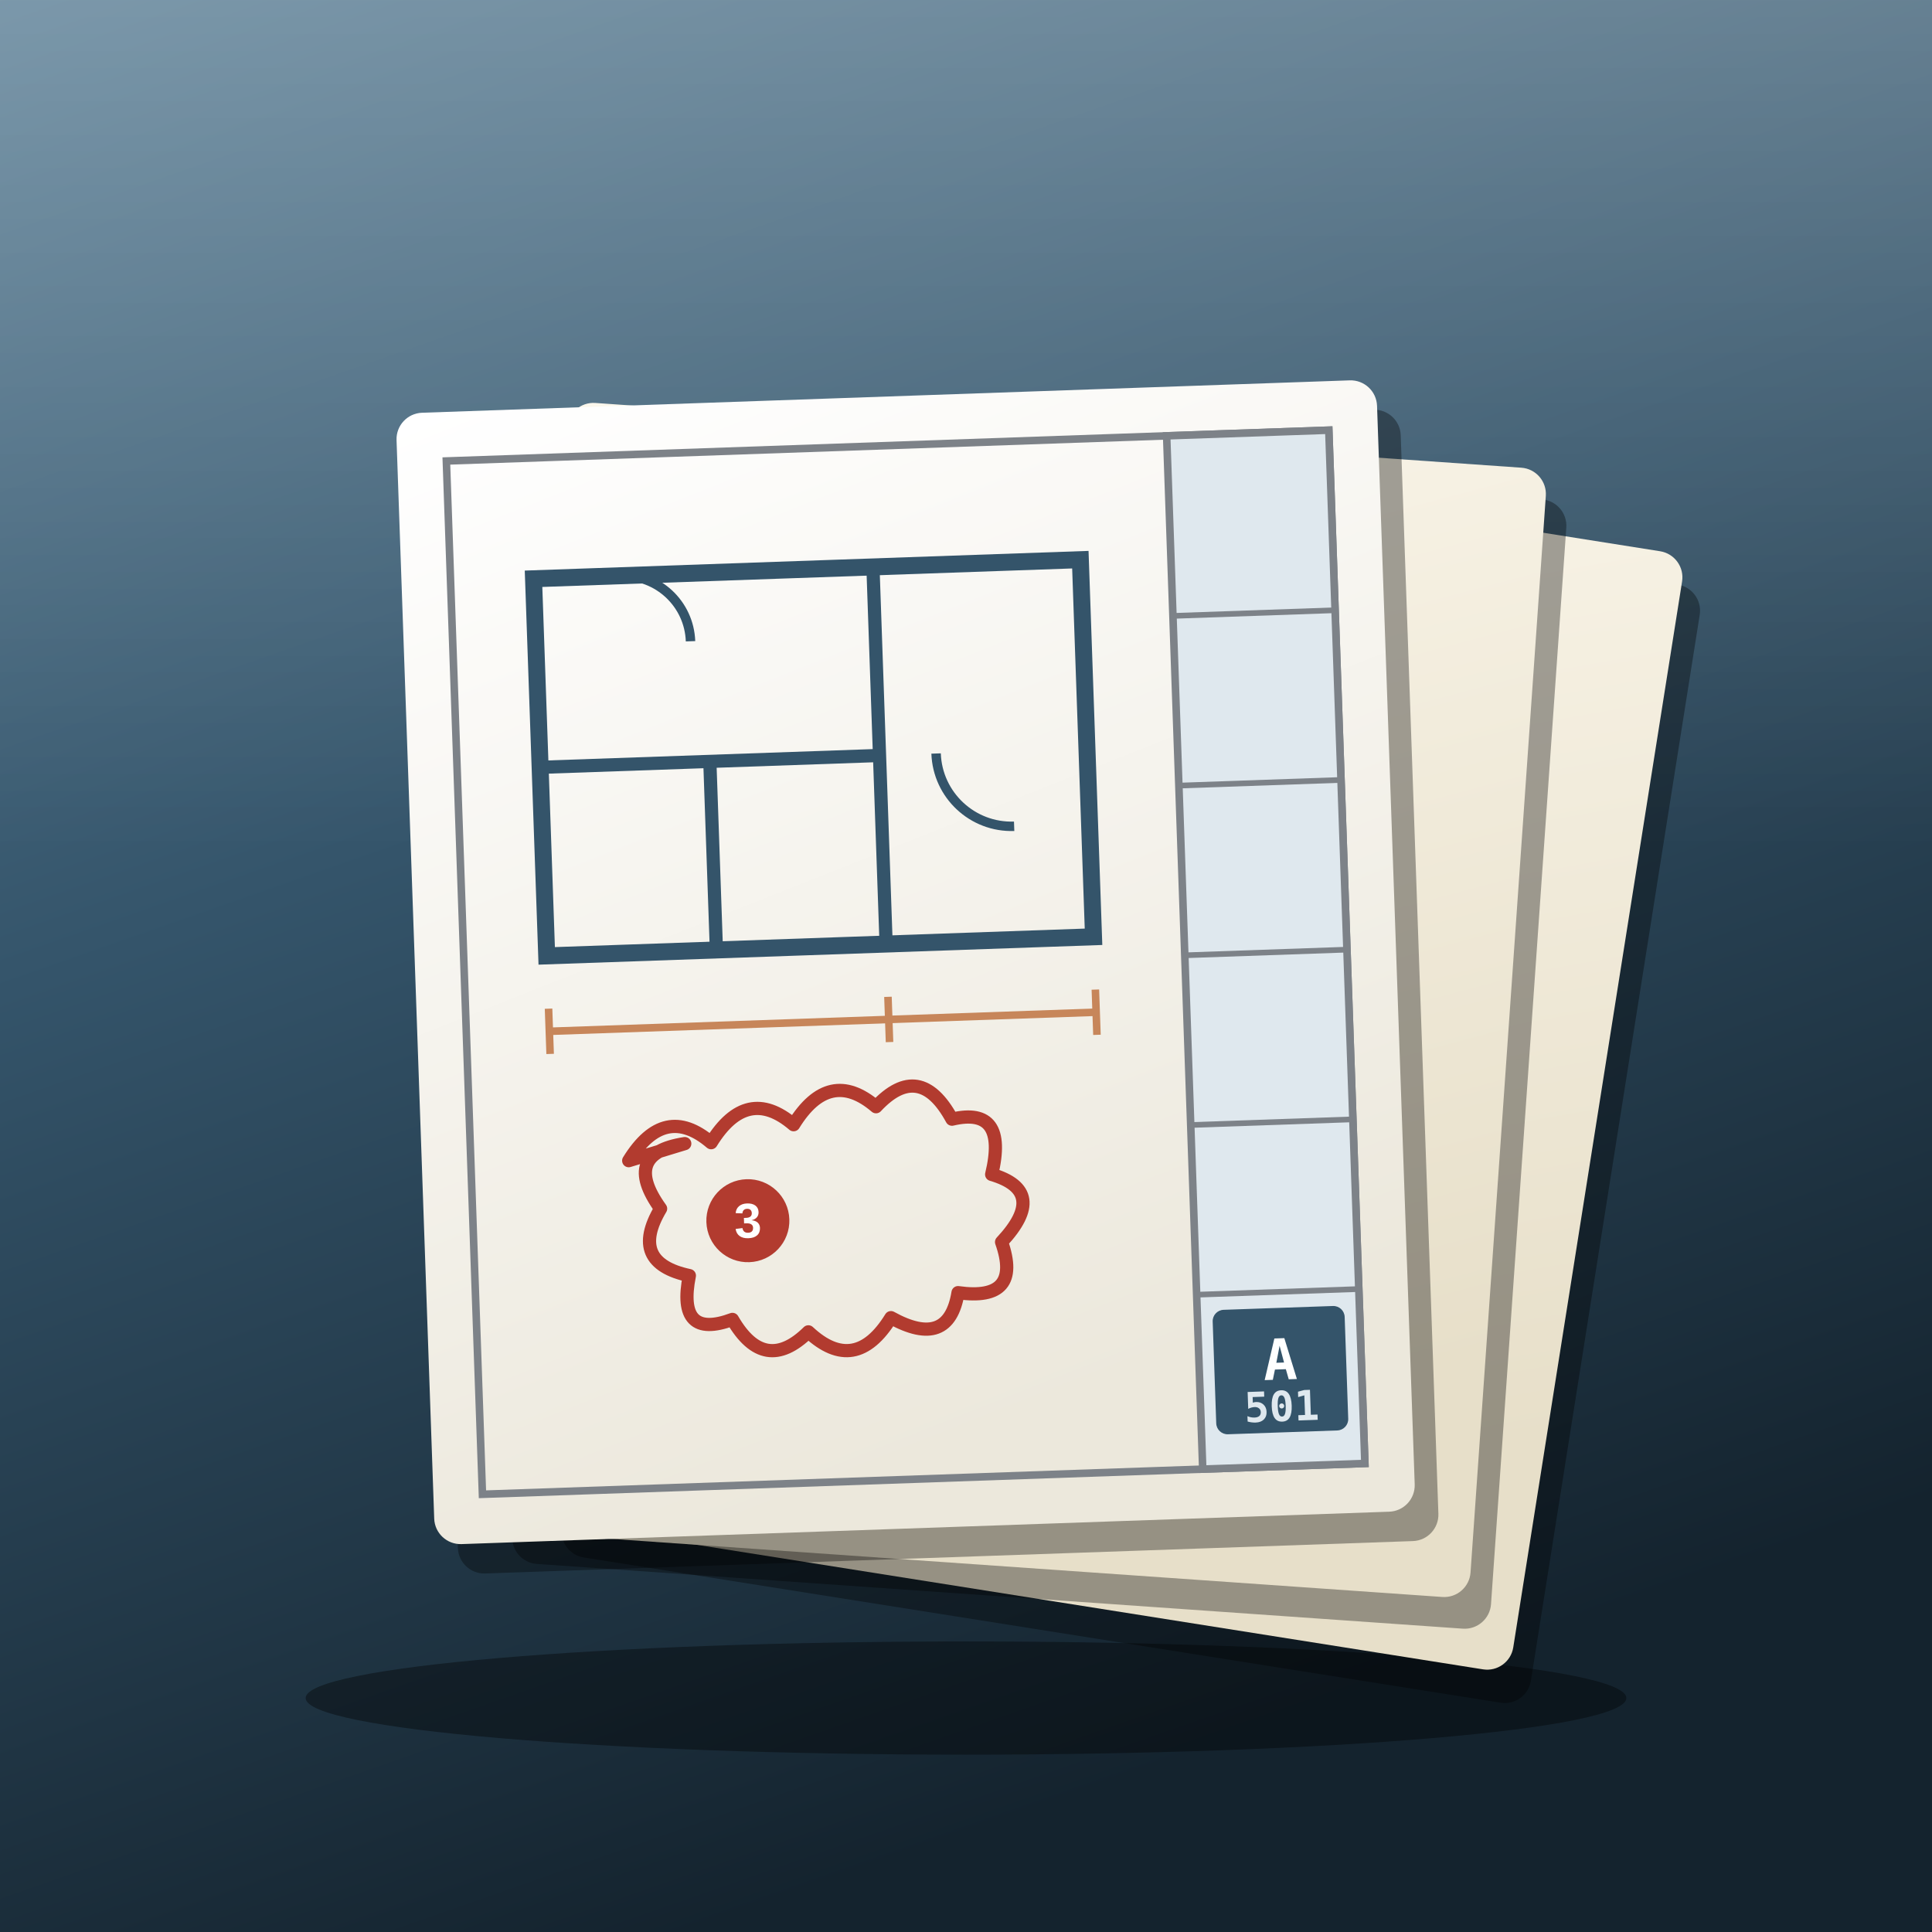
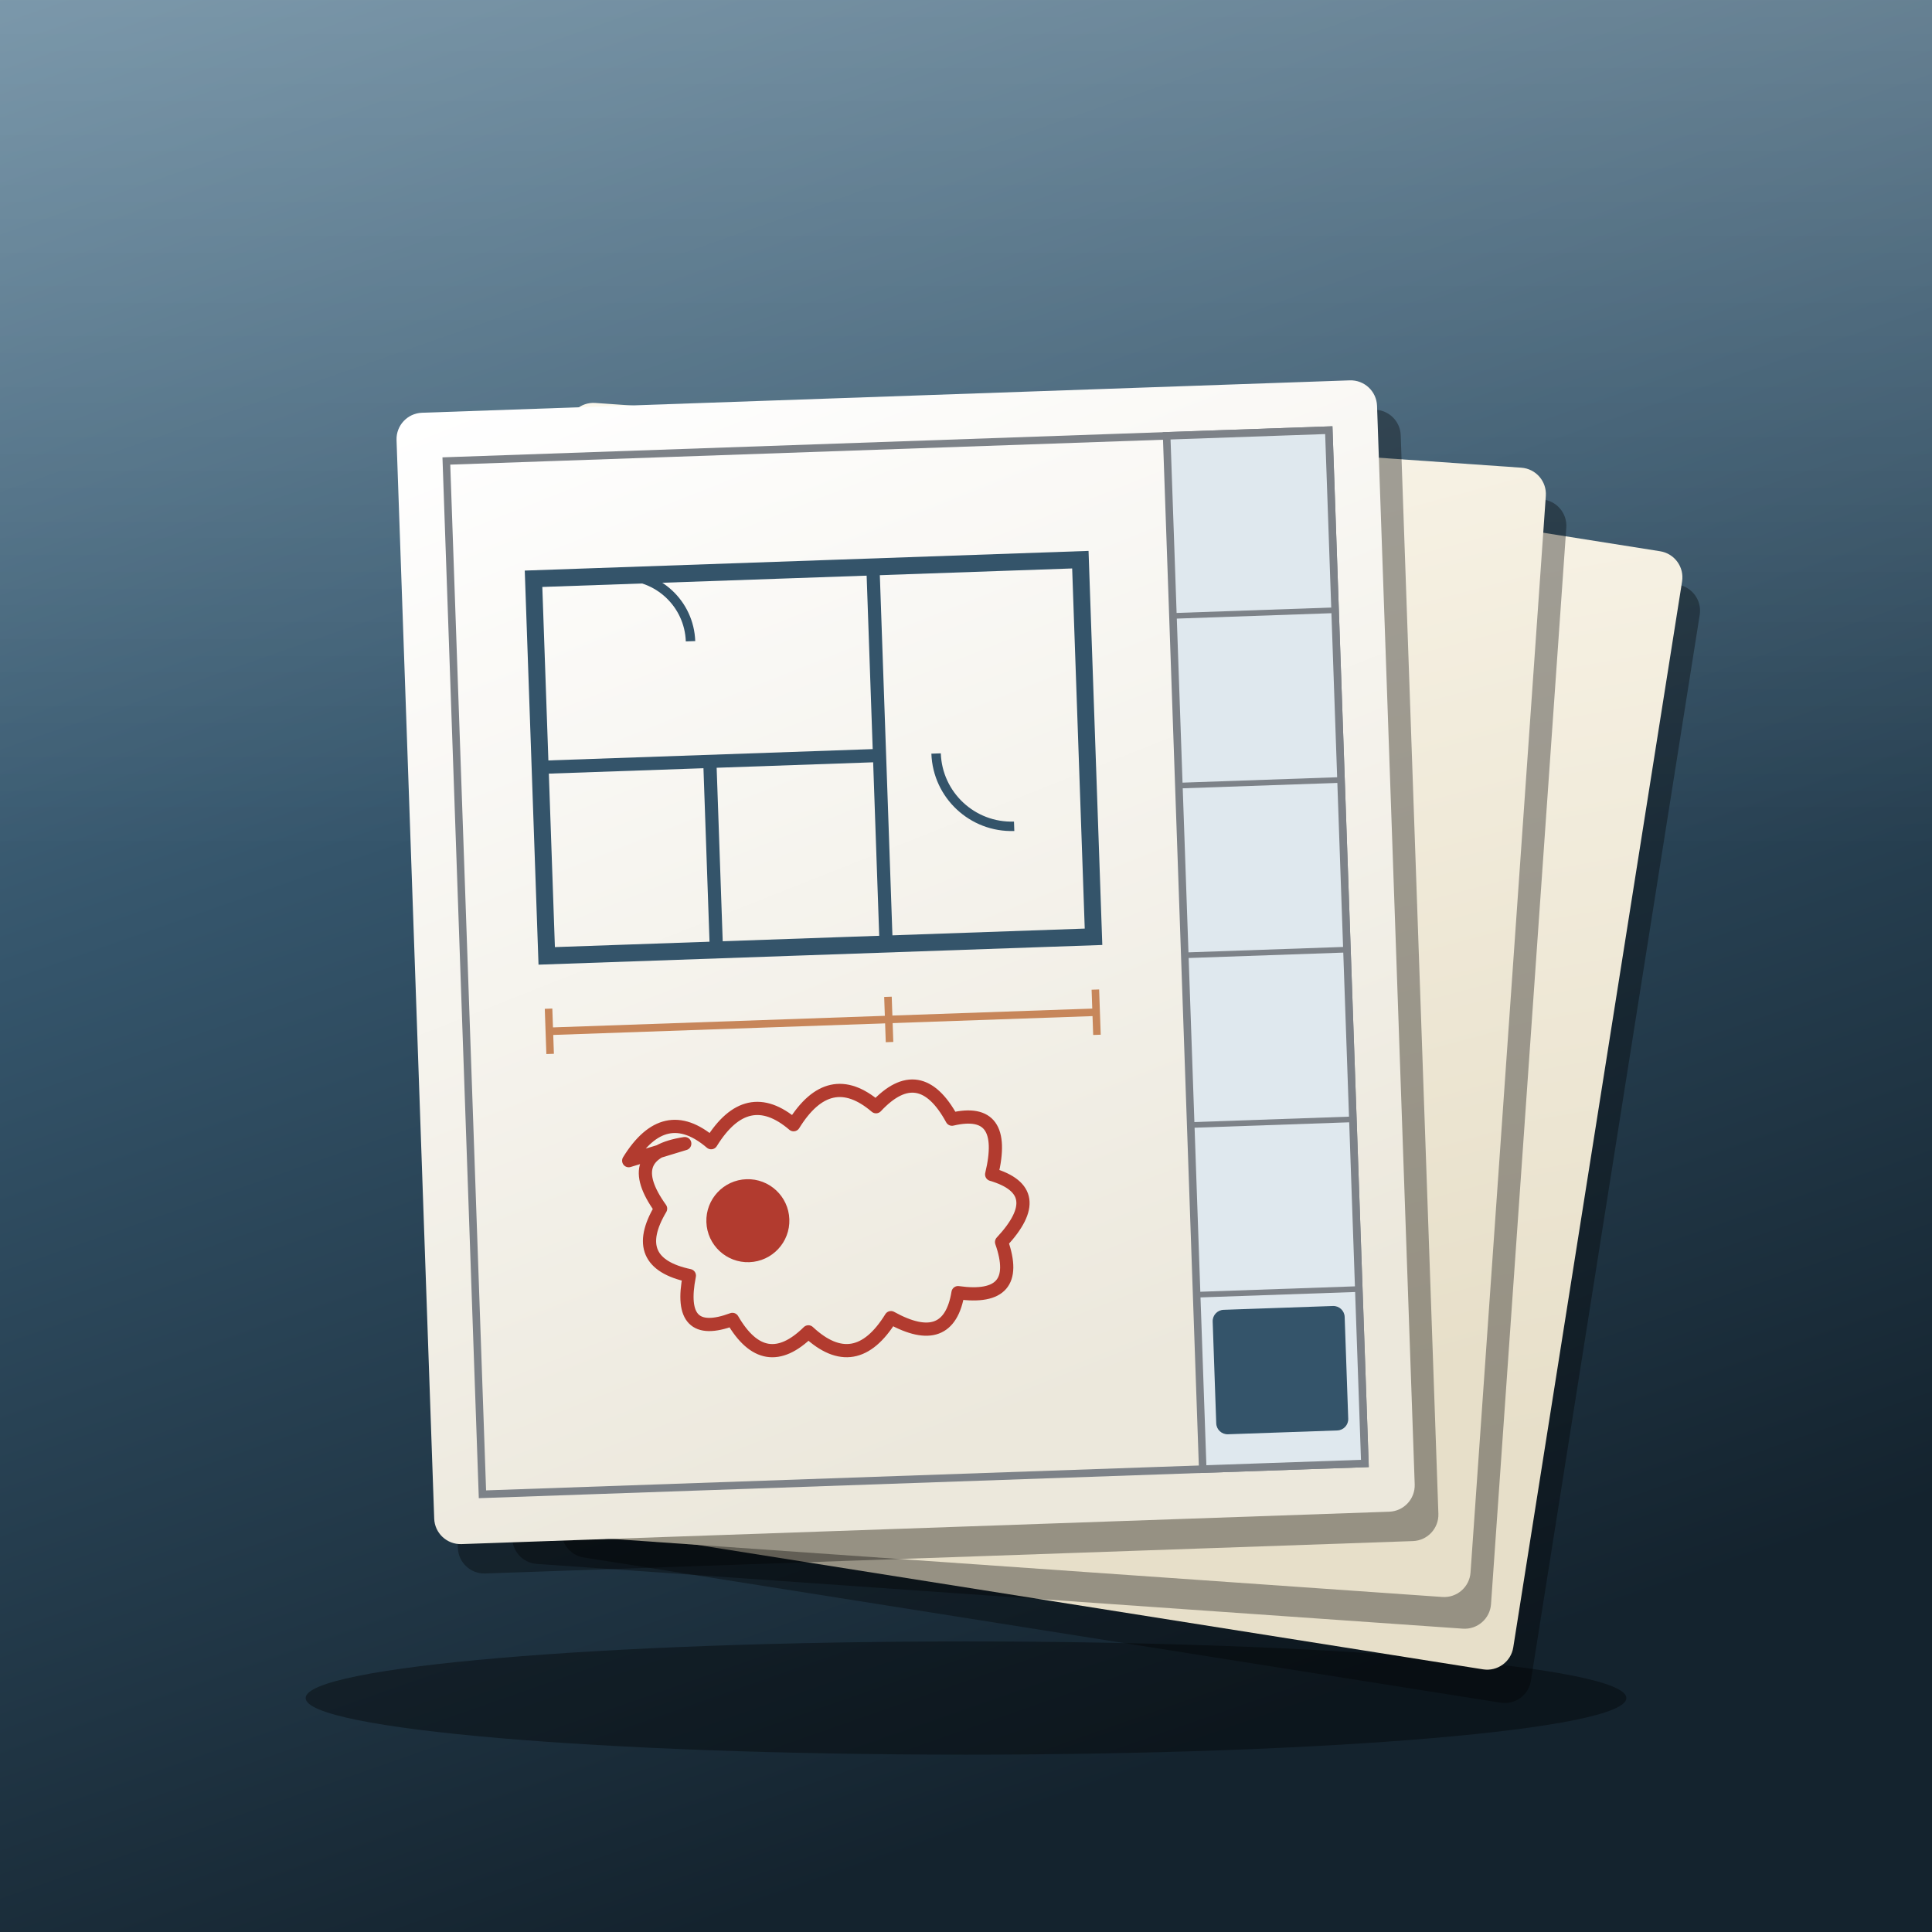
<svg xmlns="http://www.w3.org/2000/svg" viewBox="0 0 1024 1024" width="100%" height="100%">
  <defs>
    <linearGradient id="tile" x1="0" y1="0" x2="0.35" y2="1">
      <stop offset="0%" stop-color="#5b7f96" />
      <stop offset="46%" stop-color="#34546a" />
      <stop offset="100%" stop-color="#14232e" />
    </linearGradient>
    <linearGradient id="glare" x1="0" y1="0" x2="0" y2="1">
      <stop offset="0%" stop-color="#fff" stop-opacity=".20" />
      <stop offset="44%" stop-color="#fff" stop-opacity="0" />
    </linearGradient>
    <linearGradient id="pap" x1="0" y1="0" x2="0.3" y2="1">
      <stop offset="0%" stop-color="#ffffff" />
      <stop offset="100%" stop-color="#ece8dc" />
    </linearGradient>
    <linearGradient id="trace" x1="0" y1="0" x2="0.3" y2="1">
      <stop offset="0%" stop-color="#fbf7ec" />
      <stop offset="100%" stop-color="#e7dfc9" />
    </linearGradient>
    <linearGradient id="brassy" x1="0" y1="0" x2="0" y2="1">
      <stop offset="0%" stop-color="#e2b86c" />
      <stop offset="100%" stop-color="#9a6f2c" />
    </linearGradient>
    <linearGradient id="steel" x1="0" y1="0" x2="0" y2="1">
      <stop offset="0%" stop-color="#e3e8ec" />
      <stop offset="100%" stop-color="#9aa5ad" />
    </linearGradient>
  </defs>
  <rect width="1024" height="1024" fill="url(#tile)" />
  <rect width="1024" height="1024" fill="url(#glare)" />
  <ellipse cx="512" cy="900" rx="350" ry="30" fill="#000" opacity=".38" />
  <g transform="rotate(9 590.0 550.0)">
    <rect x="330" y="250" width="520" height="600" rx="14" fill="#000" opacity=".35" transform="translate(12 16)" />
    <rect x="330" y="250" width="520" height="600" rx="14" fill="url(#trace)" />
  </g>
  <g transform="rotate(4 540.0 530.0)">
    <rect x="280" y="230" width="520" height="600" rx="14" fill="#000" opacity=".35" transform="translate(12 16)" />
    <rect x="280" y="230" width="520" height="600" rx="14" fill="url(#trace)" />
  </g>
  <g transform="rotate(-2 480.0 510.0)">
    <rect x="220" y="210" width="520" height="600" rx="14" fill="#000" opacity=".35" transform="translate(12 16)" />
    <rect x="220" y="210" width="520" height="600" rx="14" fill="url(#pap)" />
    <rect x="246" y="236" width="468" height="548" fill="none" stroke="#7d8288" stroke-width="4" />
    <rect x="628" y="236" width="86" height="548" fill="#dfe8ee" />
    <rect x="628" y="236" width="86" height="548" fill="none" stroke="#7d8288" stroke-width="4" />
    <rect x="628" y="330" width="86" height="3" fill="#7d8288" />
    <rect x="628" y="420" width="86" height="3" fill="#7d8288" />
    <rect x="628" y="510" width="86" height="3" fill="#7d8288" />
    <rect x="628" y="600" width="86" height="3" fill="#7d8288" />
    <rect x="628" y="690" width="86" height="3" fill="#7d8288" />
    <rect x="290" y="300" width="290" height="200" fill="none" stroke="#34546a" stroke-width="9" />
    <path d="M 290 400 L 470 400 M 470 300 L 470 500 M 380 400 L 380 500" stroke="#34546a" stroke-width="7" />
    <path d="M 336 300 A 36 36 0 0 1 372 336" fill="none" stroke="#34546a" stroke-width="5" />
    <path d="M 500 400 A 40 40 0 0 0 540 440" fill="none" stroke="#34546a" stroke-width="5" />
    <path d="M 290 540 L 580 540" stroke="#c7865a" stroke-width="4" />
    <path d="M 290 528 L 290 552 M 580 528 L 580 552 M 470 528 L 470 552" stroke="#c7865a" stroke-width="4" />
    <rect x="636" y="700" width="70" height="66" rx="6" fill="#34546a" />
-     <text x="671" y="738" text-anchor="middle" font-family="IBM Plex Mono, Menlo, monospace" font-size="30" font-weight="700" fill="#fff">A</text>
-     <text x="671" y="760" text-anchor="middle" font-family="IBM Plex Mono, Menlo, monospace" font-size="22" font-weight="700" fill="#dfe8ee">501</text>
  </g>
  <path d="M 330 610 q 20 -30 44 -8 q 20 -30 44 -8 q 20 -30 44 -8 q 24 -24 40 8 q 30 -6 20 30 q 30 10 4 36 q 10 32 -24 26 q -6 30 -36 12 q -20 30 -44 6 q -24 22 -40 -8 q -30 10 -22 -24 q -32 -8 -14 -36 q -20 -30 14 -34 z" fill="none" stroke="#b23b2f" stroke-width="7" stroke-linejoin="round" transform="rotate(-2 480 520)" />
  <circle cx="392" cy="644" r="22" fill="#b23b2f" transform="rotate(-2 480 520)" />
-   <text x="392" y="653" text-anchor="middle" font-family="Helvetica Neue, Arial, sans-serif" font-size="26" font-weight="900" fill="#fff" transform="rotate(-2 480 520)">3</text>
</svg>
